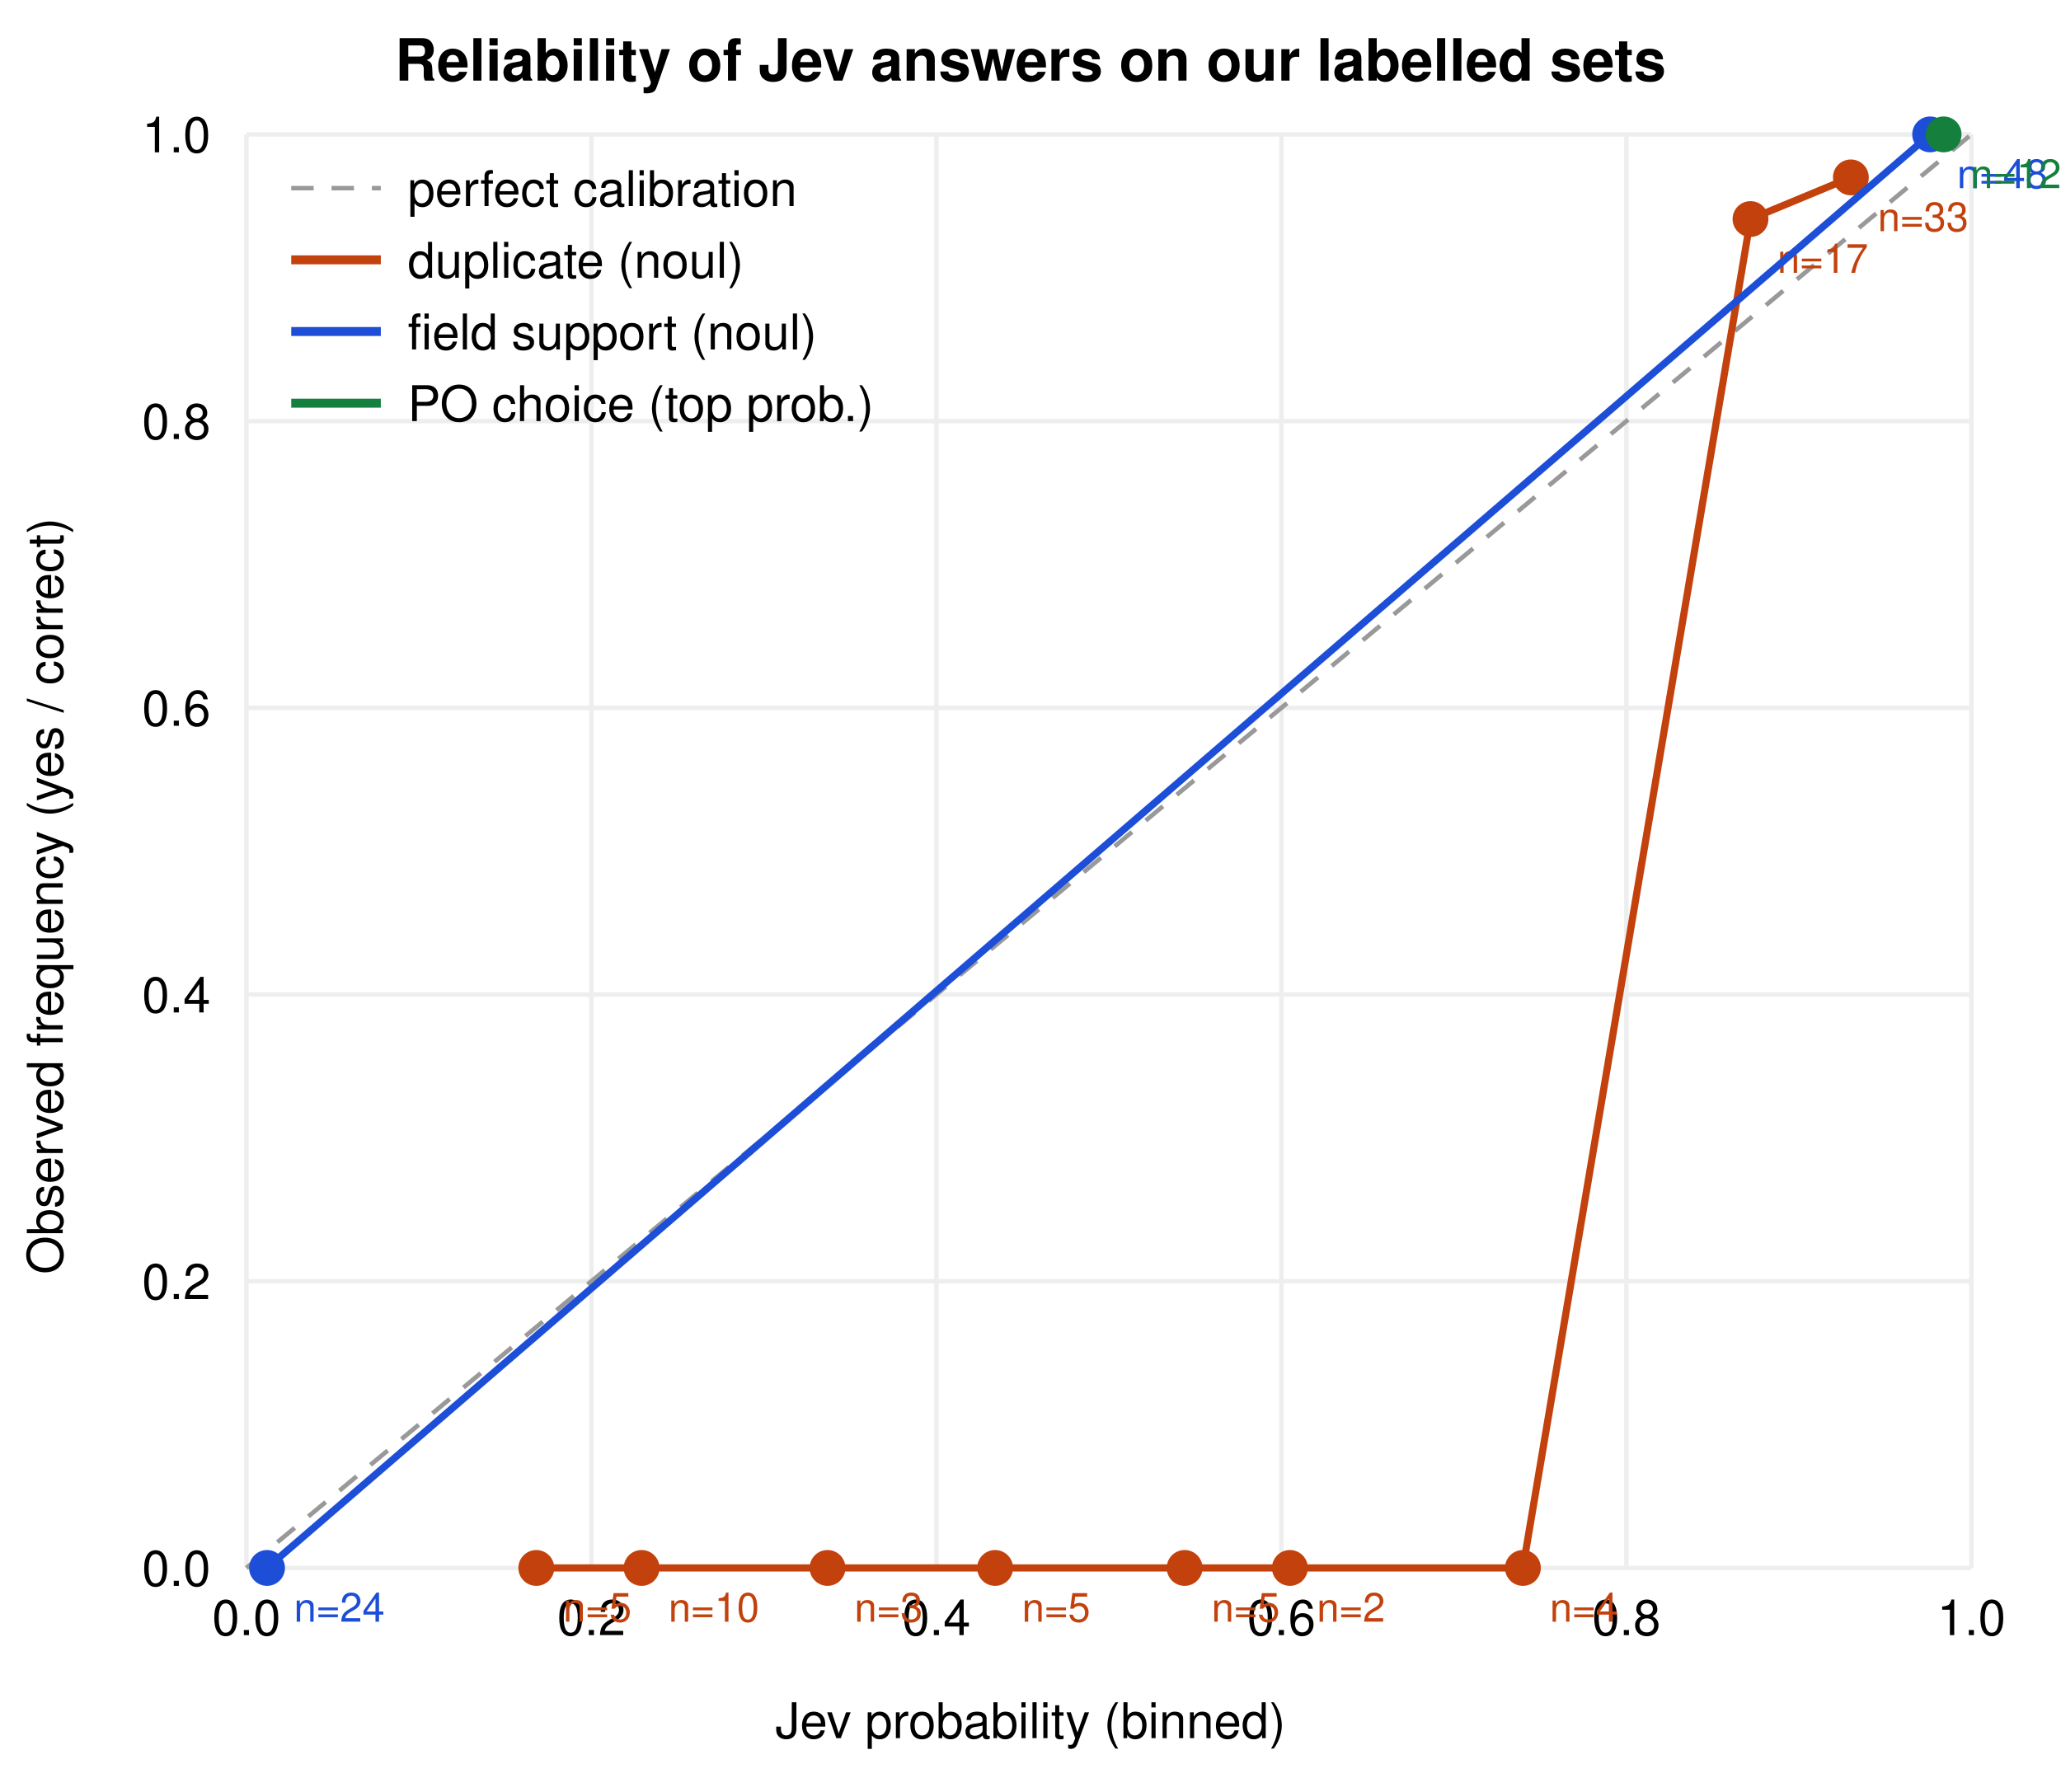
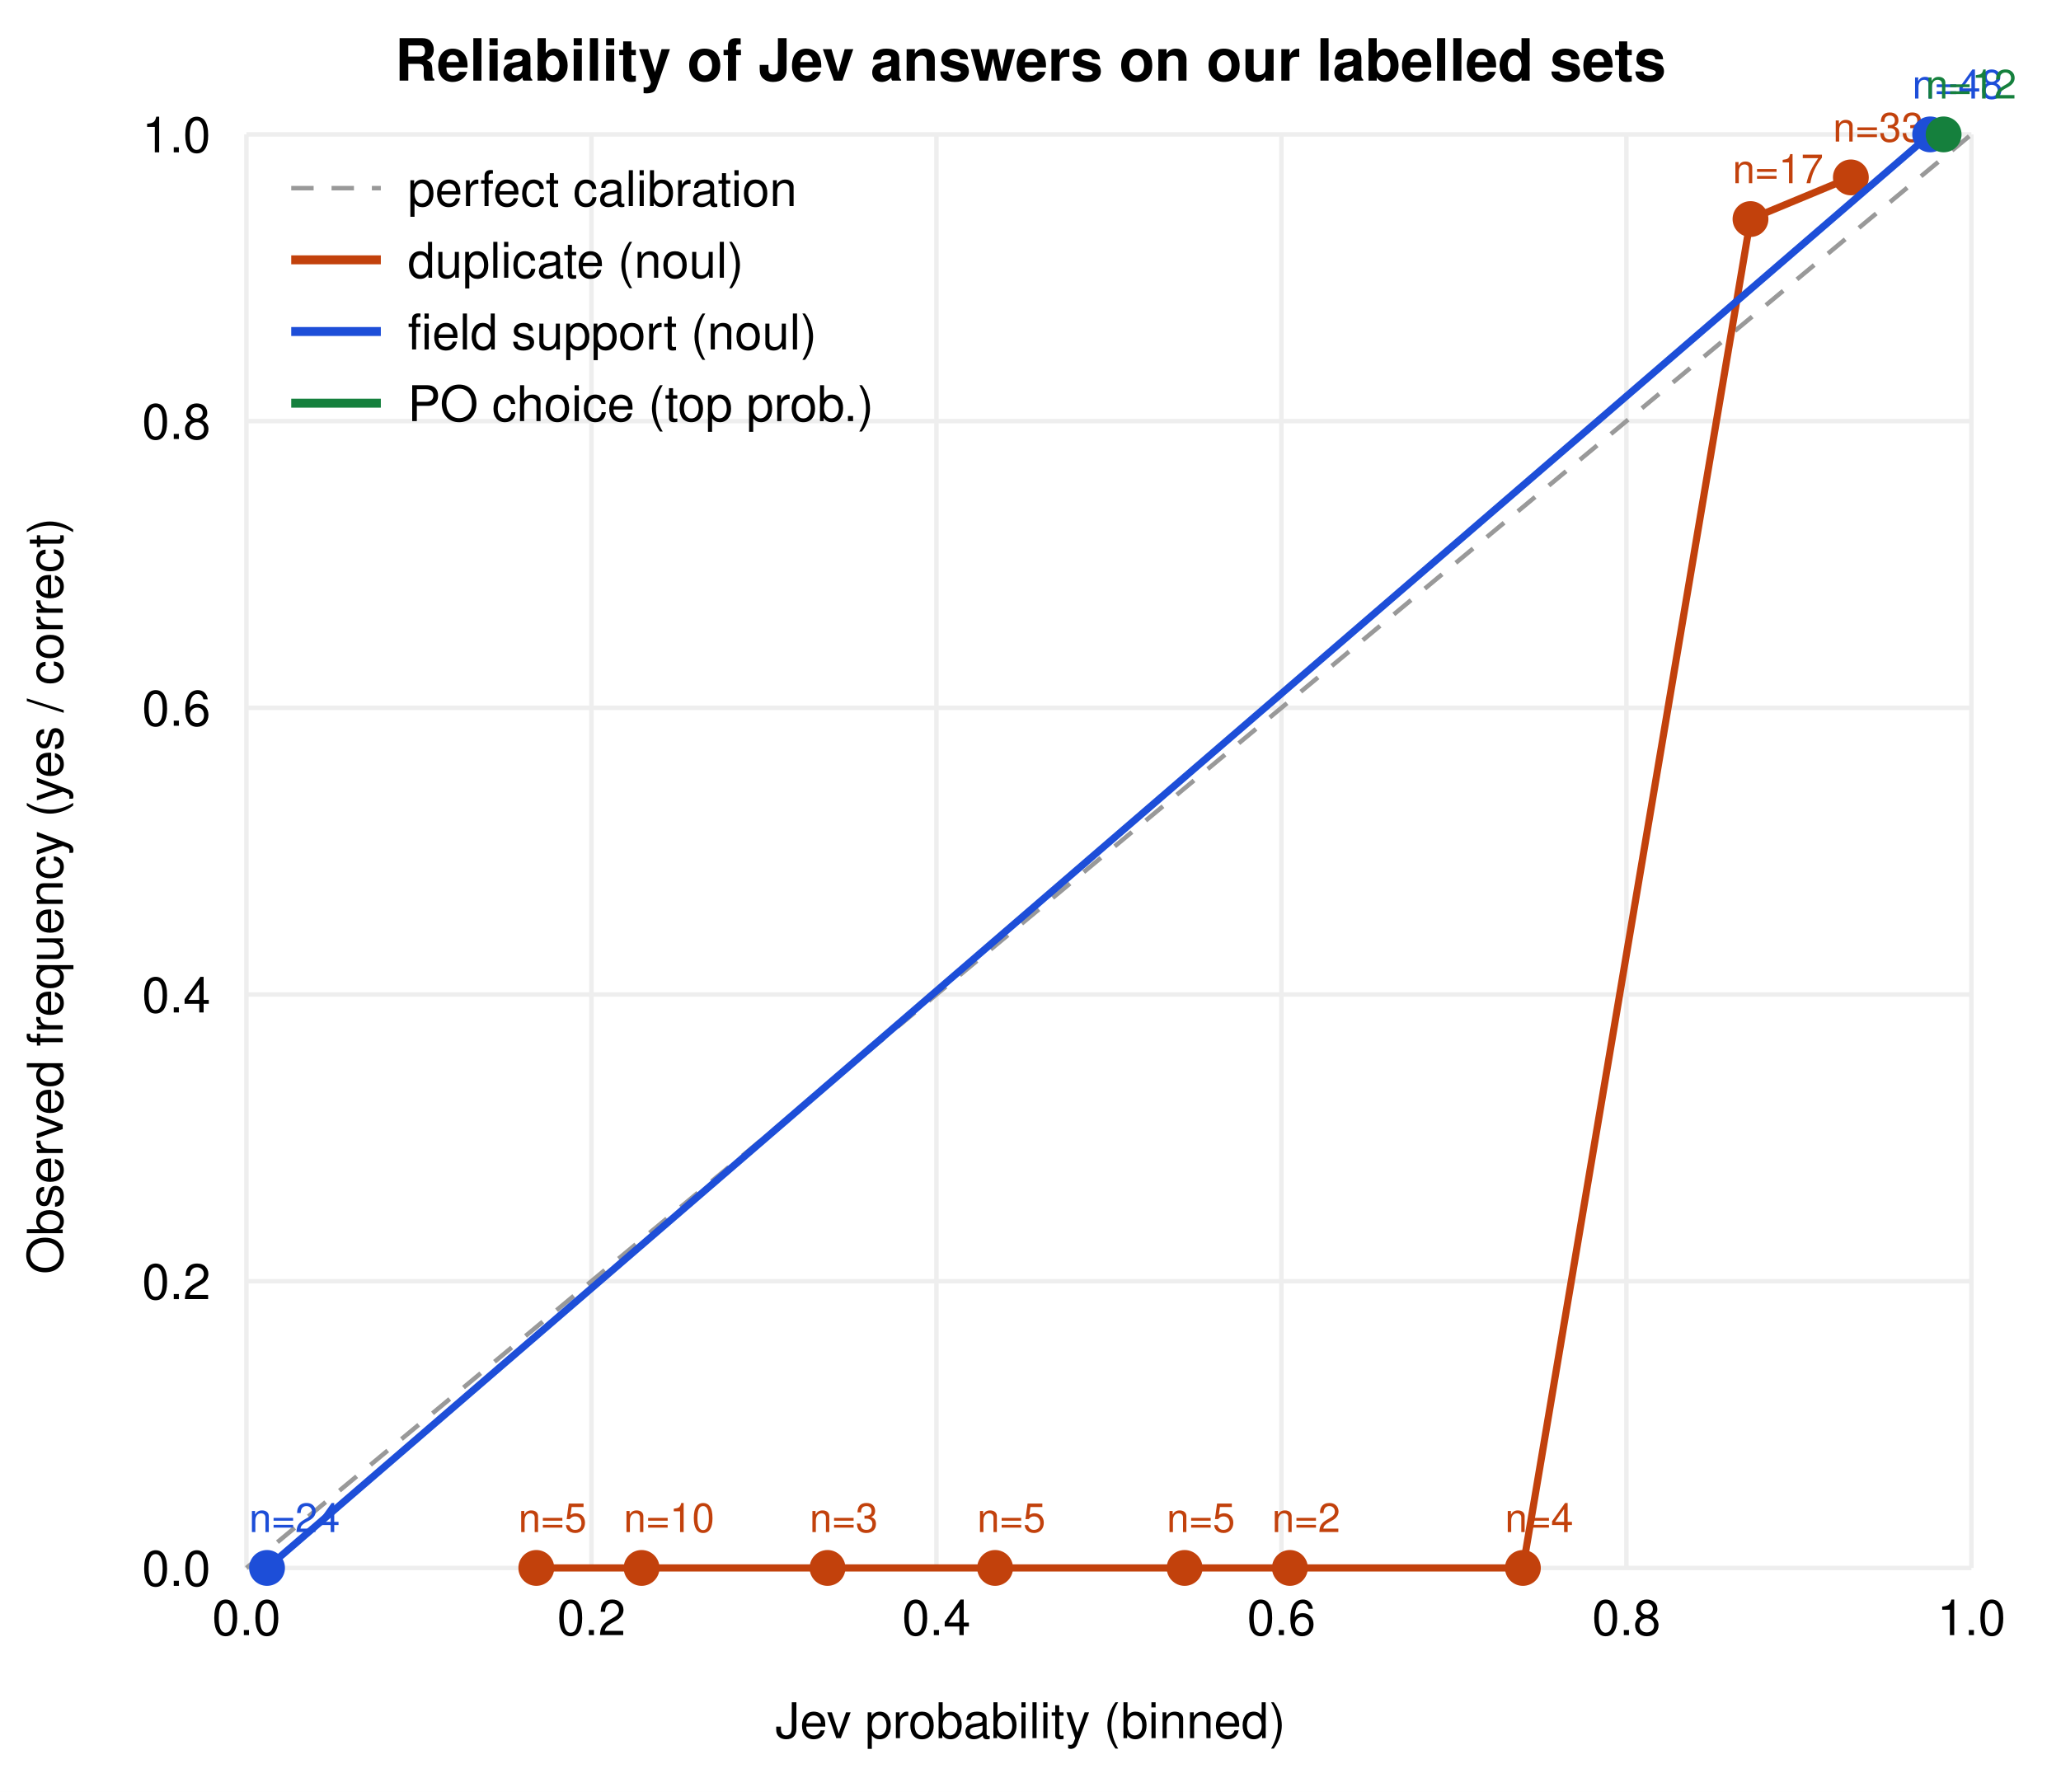
<svg xmlns="http://www.w3.org/2000/svg" width="460" height="400" font-family="Helvetica,Arial,sans-serif" font-size="11">
  <rect width="460" height="400" fill="white" />
  <text x="230.0" y="18" text-anchor="middle" font-size="13" font-weight="bold">Reliability of Jev answers on our labelled sets</text>
  <line x1="55" y1="350" x2="55" y2="30" stroke="#eee" />
  <line x1="55" y1="350" x2="440" y2="350" stroke="#eee" />
  <text x="55" y="365" text-anchor="middle">0.0</text>
  <text x="47" y="354" text-anchor="end">0.0</text>
  <line x1="132.0" y1="350" x2="132.0" y2="30" stroke="#eee" />
  <line x1="55" y1="286.0" x2="440" y2="286.0" stroke="#eee" />
  <text x="132.0" y="365" text-anchor="middle">0.2</text>
  <text x="47" y="290.0" text-anchor="end">0.2</text>
  <line x1="209.0" y1="350" x2="209.0" y2="30" stroke="#eee" />
  <line x1="55" y1="222.0" x2="440" y2="222.0" stroke="#eee" />
  <text x="209.0" y="365" text-anchor="middle">0.4</text>
  <text x="47" y="226.0" text-anchor="end">0.4</text>
  <line x1="286.0" y1="350" x2="286.0" y2="30" stroke="#eee" />
  <line x1="55" y1="158.0" x2="440" y2="158.0" stroke="#eee" />
  <text x="286.0" y="365" text-anchor="middle">0.6</text>
  <text x="47" y="162.0" text-anchor="end">0.6</text>
  <line x1="363.0" y1="350" x2="363.0" y2="30" stroke="#eee" />
  <line x1="55" y1="94.0" x2="440" y2="94.0" stroke="#eee" />
  <text x="363.0" y="365" text-anchor="middle">0.8</text>
  <text x="47" y="98.0" text-anchor="end">0.8</text>
  <line x1="440.0" y1="350" x2="440.0" y2="30" stroke="#eee" />
  <line x1="55" y1="30.0" x2="440" y2="30.0" stroke="#eee" />
  <text x="440.0" y="365" text-anchor="middle">1.0</text>
  <text x="47" y="34.0" text-anchor="end">1.0</text>
  <line x1="55" y1="350" x2="440" y2="30" stroke="#999" stroke-dasharray="5,4" />
  <text x="230.0" y="388" text-anchor="middle">Jev probability (binned)</text>
  <text x="14" y="200.0" text-anchor="middle" transform="rotate(-90 14 200.0)">Observed frequency (yes / correct)</text>
  <line x1="65" y1="42" x2="85" y2="42" stroke="#999" stroke-dasharray="5,4" />
  <text x="91" y="46">perfect calibration</text>
  <polyline points="119.7,350.0 143.2,350.0 184.7,350.0 222.1,350.0 264.4,350.0 287.9,350.0 339.9,350.0 390.7,48.9 413.1,39.6" fill="none" stroke="#c2410c" stroke-width="1.6" />
  <circle cx="119.7" cy="350.0" r="4" fill="#c2410c" />
-   <text x="125.7" y="362.0" font-size="9" fill="#c2410c">n=5</text>
+   <text x="115.7" y="342.0" font-size="9" fill="#c2410c">n=5</text>
  <circle cx="143.2" cy="350.0" r="4" fill="#c2410c" />
-   <text x="149.2" y="362.0" font-size="9" fill="#c2410c">n=10</text>
+   <text x="139.2" y="342.0" font-size="9" fill="#c2410c">n=10</text>
  <circle cx="184.7" cy="350.0" r="4" fill="#c2410c" />
-   <text x="190.7" y="362.0" font-size="9" fill="#c2410c">n=3</text>
+   <text x="180.7" y="342.0" font-size="9" fill="#c2410c">n=3</text>
  <circle cx="222.1" cy="350.0" r="4" fill="#c2410c" />
-   <text x="228.1" y="362.0" font-size="9" fill="#c2410c">n=5</text>
+   <text x="218.1" y="342.0" font-size="9" fill="#c2410c">n=5</text>
  <circle cx="264.4" cy="350.0" r="4" fill="#c2410c" />
-   <text x="270.4" y="362.0" font-size="9" fill="#c2410c">n=5</text>
+   <text x="260.4" y="342.0" font-size="9" fill="#c2410c">n=5</text>
  <circle cx="287.9" cy="350.0" r="4" fill="#c2410c" />
-   <text x="293.9" y="362.0" font-size="9" fill="#c2410c">n=2</text>
+   <text x="283.9" y="342.0" font-size="9" fill="#c2410c">n=2</text>
  <circle cx="339.9" cy="350.0" r="4" fill="#c2410c" />
-   <text x="345.9" y="362.0" font-size="9" fill="#c2410c">n=4</text>
+   <text x="335.9" y="342.0" font-size="9" fill="#c2410c">n=4</text>
  <circle cx="390.7" cy="48.9" r="4" fill="#c2410c" />
-   <text x="396.7" y="60.9" font-size="9" fill="#c2410c">n=17</text>
+   <text x="386.7" y="40.9" font-size="9" fill="#c2410c">n=17</text>
  <circle cx="413.1" cy="39.6" r="4" fill="#c2410c" />
-   <text x="419.1" y="51.6" font-size="9" fill="#c2410c">n=33</text>
+   <text x="409.1" y="31.6" font-size="9" fill="#c2410c">n=33</text>
  <line x1="65" y1="58" x2="85" y2="58" stroke="#c2410c" stroke-width="2" />
  <text x="91" y="62">duplicate (noul)</text>
  <polyline points="59.6,350.0 430.8,30.0" fill="none" stroke="#1d4ed8" stroke-width="1.6" />
  <circle cx="59.6" cy="350.0" r="4" fill="#1d4ed8" />
-   <text x="65.6" y="362.0" font-size="9" fill="#1d4ed8">n=24</text>
+   <text x="55.6" y="342.0" font-size="9" fill="#1d4ed8">n=24</text>
  <circle cx="430.8" cy="30.0" r="4" fill="#1d4ed8" />
-   <text x="436.8" y="42.0" font-size="9" fill="#1d4ed8">n=48</text>
+   <text x="426.8" y="22.0" font-size="9" fill="#1d4ed8">n=48</text>
  <line x1="65" y1="74" x2="85" y2="74" stroke="#1d4ed8" stroke-width="2" />
  <text x="91" y="78">field support (noul)</text>
  <polyline points="433.8,30.0" fill="none" stroke="#15803d" stroke-width="1.6" />
  <circle cx="433.8" cy="30.0" r="4" fill="#15803d" />
-   <text x="439.8" y="42.0" font-size="9" fill="#15803d">n=12</text>
+   <text x="429.8" y="22.0" font-size="9" fill="#15803d">n=12</text>
  <line x1="65" y1="90" x2="85" y2="90" stroke="#15803d" stroke-width="2" />
  <text x="91" y="94">PO choice (top prob.)</text>
</svg>
